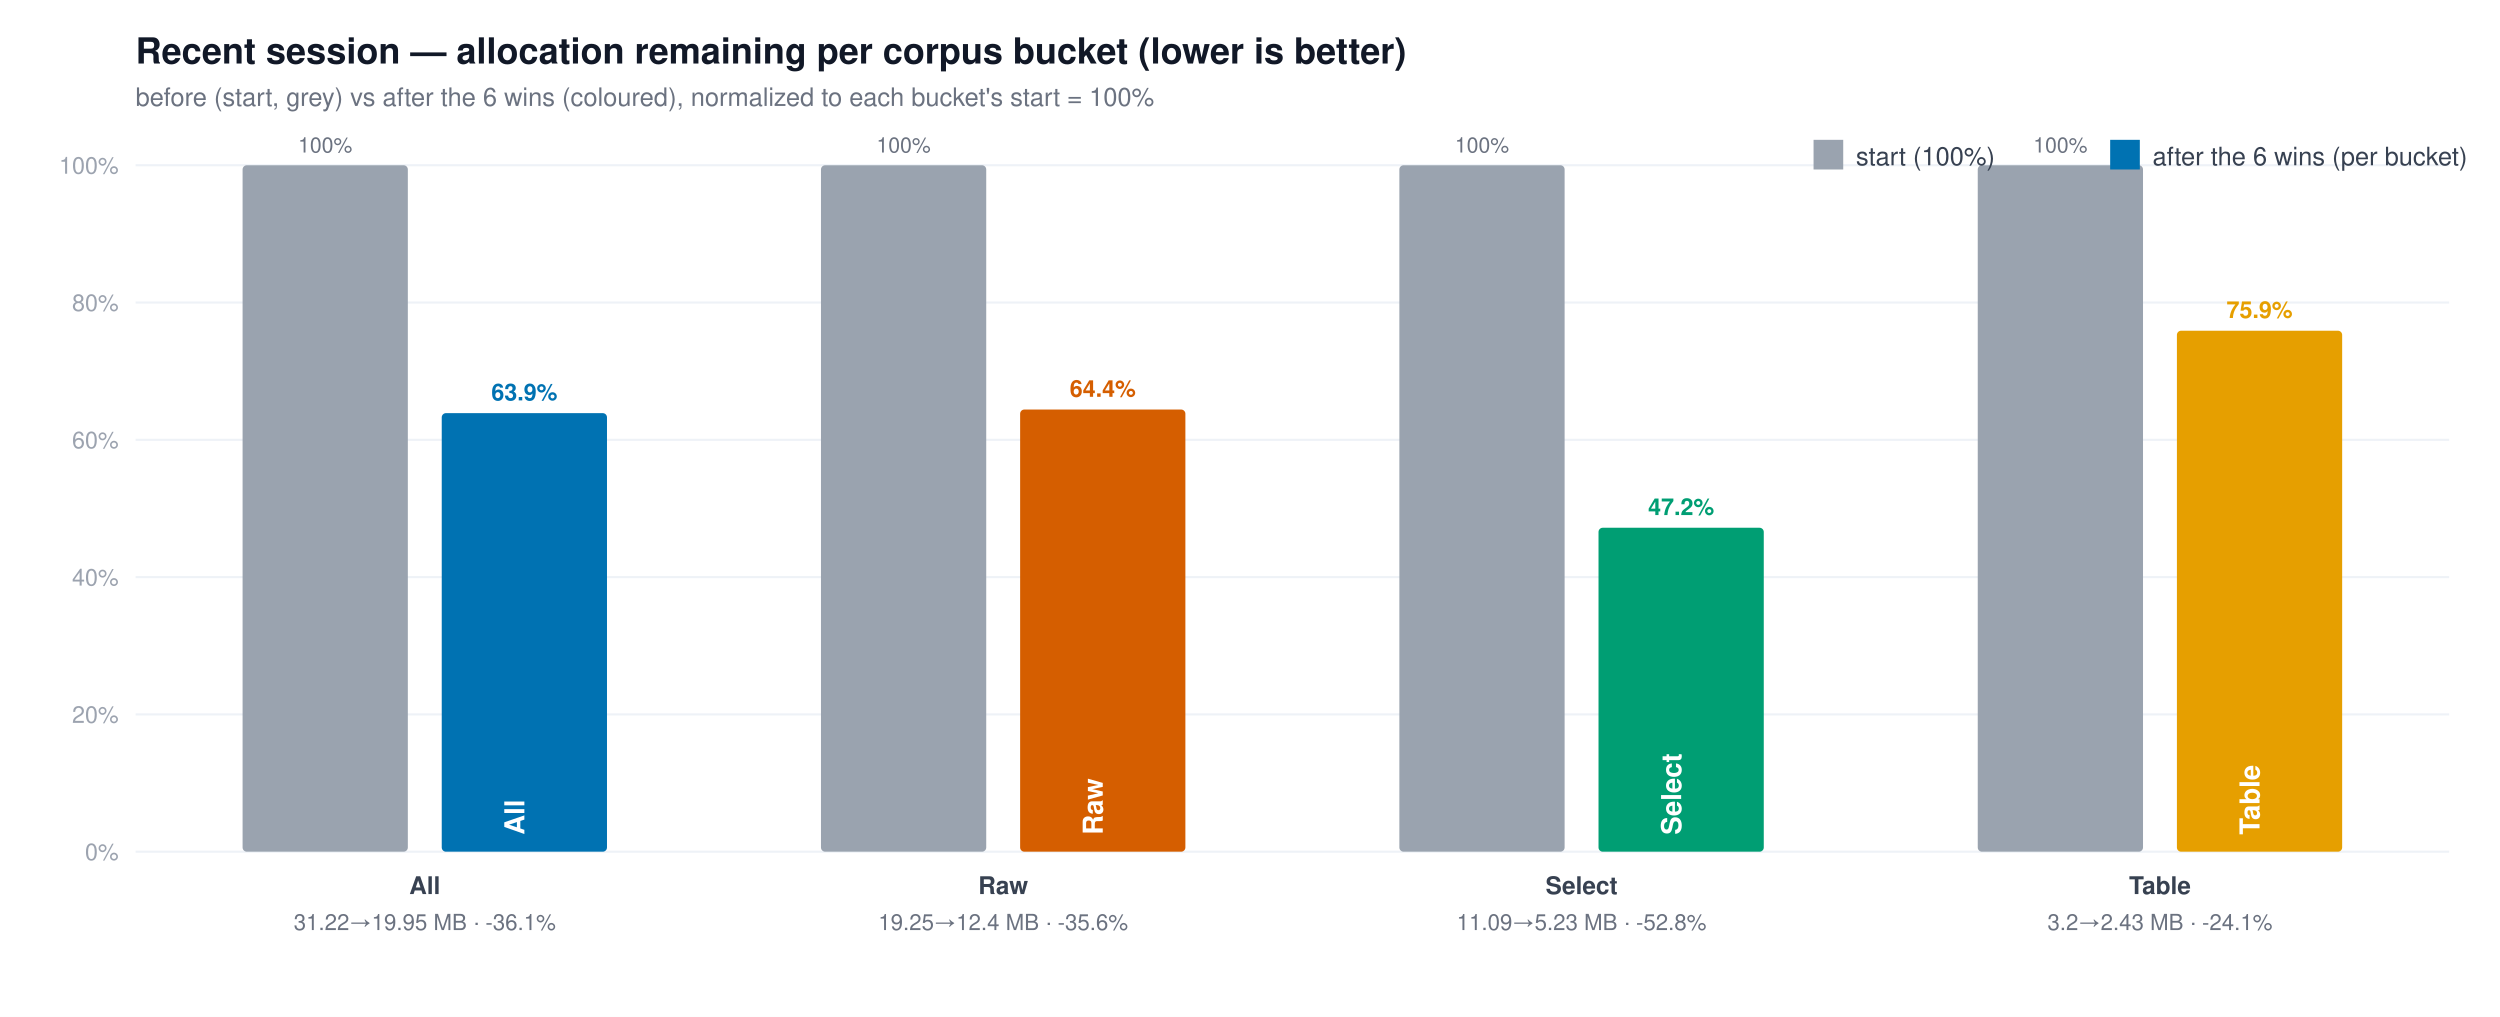
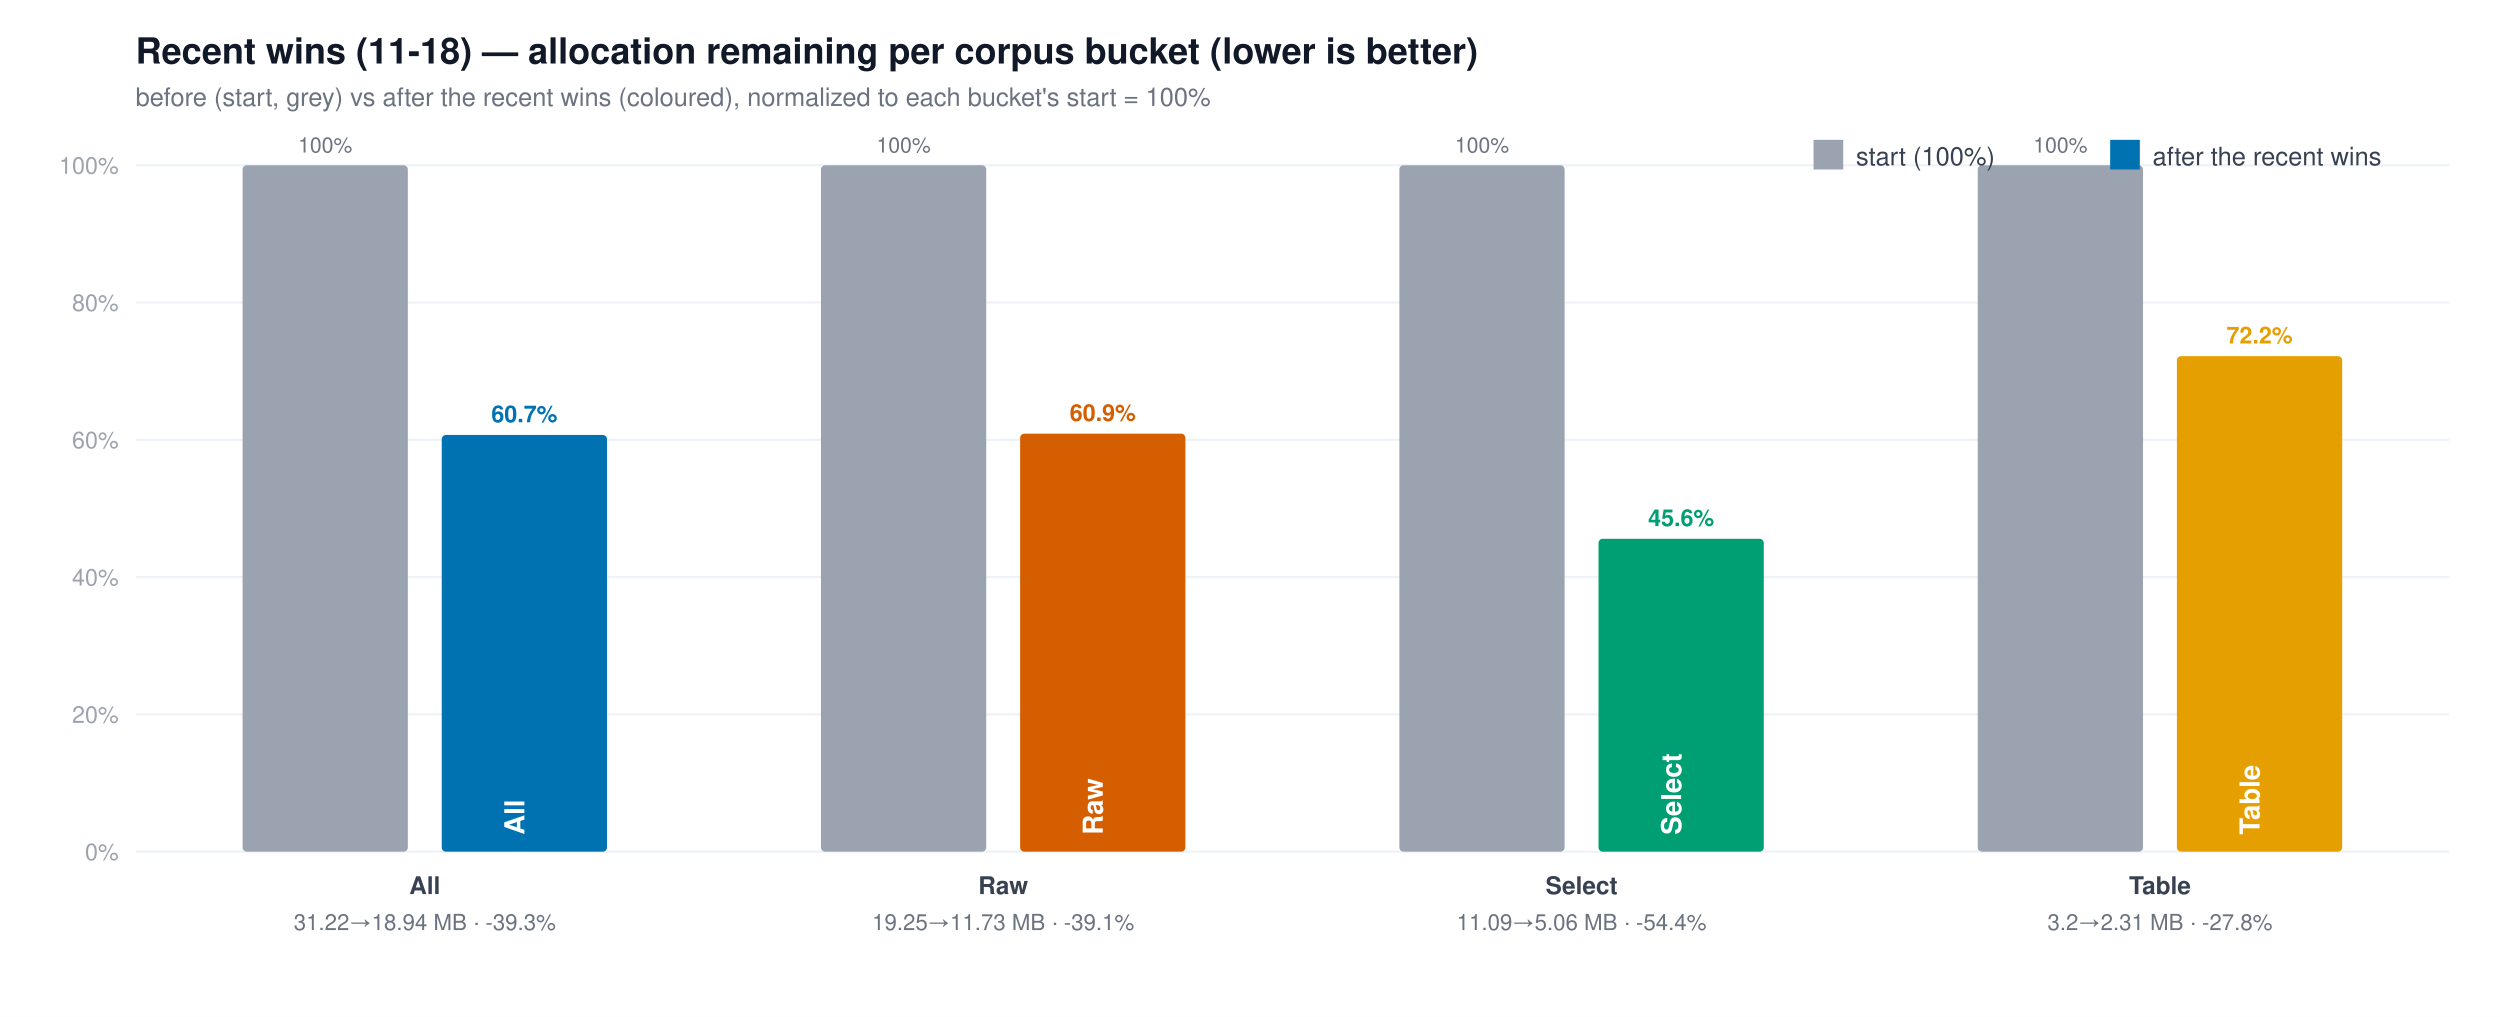
<svg xmlns="http://www.w3.org/2000/svg" width="1180" height="480" viewBox="0 0 1180 480" font-family="Segoe UI,Helvetica,Arial,sans-serif">
  <rect width="1180" height="480" fill="#ffffff" />
-   <text x="64" y="30" font-size="17" font-weight="700" fill="#111827">Recent session — allocation remaining per corpus bucket (lower is better)</text>
-   <text x="64" y="50" font-size="12" fill="#6b7280">before (start, grey) vs after the 6 wins (coloured), normalized to each bucket's start = 100%</text>
+   <text x="64" y="30" font-size="17" font-weight="700" fill="#111827">Recent wins (11-18) — allocation remaining per corpus bucket (lower is better)</text>
+   <text x="64" y="50" font-size="12" fill="#6b7280">before (start, grey) vs after the recent wins (coloured), normalized to each bucket's start = 100%</text>
  <line x1="64" y1="402" x2="1156" y2="402" stroke="#eef2f7" />
  <text x="56" y="406" text-anchor="end" font-size="11" fill="#9ca3af">0%</text>
  <line x1="64" y1="337.2" x2="1156" y2="337.2" stroke="#eef2f7" />
  <text x="56" y="341.2" text-anchor="end" font-size="11" fill="#9ca3af">20%</text>
  <line x1="64" y1="272.4" x2="1156" y2="272.4" stroke="#eef2f7" />
  <text x="56" y="276.4" text-anchor="end" font-size="11" fill="#9ca3af">40%</text>
  <line x1="64" y1="207.6" x2="1156" y2="207.6" stroke="#eef2f7" />
  <text x="56" y="211.6" text-anchor="end" font-size="11" fill="#9ca3af">60%</text>
  <line x1="64" y1="142.8" x2="1156" y2="142.8" stroke="#eef2f7" />
  <text x="56" y="146.8" text-anchor="end" font-size="11" fill="#9ca3af">80%</text>
  <line x1="64" y1="78" x2="1156" y2="78" stroke="#eef2f7" />
  <text x="56" y="82" text-anchor="end" font-size="11" fill="#9ca3af">100%</text>
  <rect x="114.5" y="78" width="78" height="324" rx="2" fill="#9AA3AF" />
  <text x="153.5" y="72" text-anchor="middle" font-size="10" fill="#6b7280">100%</text>
-   <rect x="208.5" y="195" width="78" height="207" rx="2" fill="#0072B2" />
+   <rect x="208.5" y="205.3" width="78" height="196.7" rx="2" fill="#0072B2" />
  <text x="247.5" y="394" transform="rotate(-90 247.5 394)" font-size="13" font-weight="700" fill="#ffffff">All</text>
-   <text x="247.5" y="189" text-anchor="middle" font-size="11" font-weight="700" fill="#0072B2">63.9%</text>
+   <text x="247.5" y="199.3" text-anchor="middle" font-size="11" font-weight="700" fill="#0072B2">60.7%</text>
  <text x="200.5" y="422" text-anchor="middle" font-size="11.5" font-weight="600" fill="#374151">All</text>
-   <text x="200.5" y="439" text-anchor="middle" font-size="10.5" fill="#6b7280">31.22→19.95 MB · -36.1%</text>
+   <text x="200.5" y="439" text-anchor="middle" font-size="10.5" fill="#6b7280">31.22→18.94 MB · -39.3%</text>
  <rect x="387.5" y="78" width="78" height="324" rx="2" fill="#9AA3AF" />
  <text x="426.5" y="72" text-anchor="middle" font-size="10" fill="#6b7280">100%</text>
-   <rect x="481.5" y="193.3" width="78" height="208.7" rx="2" fill="#D55E00" />
+   <rect x="481.5" y="204.7" width="78" height="197.3" rx="2" fill="#D55E00" />
  <text x="520.5" y="394" transform="rotate(-90 520.5 394)" font-size="13" font-weight="700" fill="#ffffff">Raw</text>
-   <text x="520.5" y="187.3" text-anchor="middle" font-size="11" font-weight="700" fill="#D55E00">64.4%</text>
+   <text x="520.5" y="198.7" text-anchor="middle" font-size="11" font-weight="700" fill="#D55E00">60.9%</text>
  <text x="473.5" y="422" text-anchor="middle" font-size="11.5" font-weight="600" fill="#374151">Raw</text>
-   <text x="473.5" y="439" text-anchor="middle" font-size="10.5" fill="#6b7280">19.25→12.4 MB · -35.6%</text>
+   <text x="473.5" y="439" text-anchor="middle" font-size="10.5" fill="#6b7280">19.25→11.73 MB · -39.1%</text>
  <rect x="660.5" y="78" width="78" height="324" rx="2" fill="#9AA3AF" />
  <text x="699.5" y="72" text-anchor="middle" font-size="10" fill="#6b7280">100%</text>
-   <rect x="754.5" y="249.1" width="78" height="152.9" rx="2" fill="#009E73" />
+   <rect x="754.5" y="254.3" width="78" height="147.7" rx="2" fill="#009E73" />
  <text x="793.5" y="394" transform="rotate(-90 793.5 394)" font-size="13" font-weight="700" fill="#ffffff">Select</text>
-   <text x="793.5" y="243.1" text-anchor="middle" font-size="11" font-weight="700" fill="#009E73">47.2%</text>
+   <text x="793.5" y="248.3" text-anchor="middle" font-size="11" font-weight="700" fill="#009E73">45.6%</text>
  <text x="746.5" y="422" text-anchor="middle" font-size="11.5" font-weight="600" fill="#374151">Select</text>
-   <text x="746.5" y="439" text-anchor="middle" font-size="10.5" fill="#6b7280">11.09→5.23 MB · -52.8%</text>
+   <text x="746.5" y="439" text-anchor="middle" font-size="10.5" fill="#6b7280">11.09→5.06 MB · -54.4%</text>
  <rect x="933.5" y="78" width="78" height="324" rx="2" fill="#9AA3AF" />
  <text x="972.5" y="72" text-anchor="middle" font-size="10" fill="#6b7280">100%</text>
-   <rect x="1027.5" y="156.1" width="78" height="245.9" rx="2" fill="#E69F00" />
+   <rect x="1027.5" y="168.1" width="78" height="233.9" rx="2" fill="#E69F00" />
  <text x="1066.5" y="394" transform="rotate(-90 1066.5 394)" font-size="13" font-weight="700" fill="#ffffff">Table</text>
-   <text x="1066.5" y="150.1" text-anchor="middle" font-size="11" font-weight="700" fill="#E69F00">75.9%</text>
+   <text x="1066.5" y="162.1" text-anchor="middle" font-size="11" font-weight="700" fill="#E69F00">72.2%</text>
  <text x="1019.5" y="422" text-anchor="middle" font-size="11.5" font-weight="600" fill="#374151">Table</text>
-   <text x="1019.5" y="439" text-anchor="middle" font-size="10.5" fill="#6b7280">3.2→2.43 MB · -24.1%</text>
+   <text x="1019.5" y="439" text-anchor="middle" font-size="10.5" fill="#6b7280">3.2→2.31 MB · -27.8%</text>
  <rect x="856" y="66" width="14" height="14" fill="#9AA3AF" />
  <text x="876" y="78" font-size="12" fill="#374151">start (100%)</text>
  <rect x="996" y="66" width="14" height="14" fill="#0072B2" />
-   <text x="1016" y="78" font-size="12" fill="#374151">after the 6 wins (per bucket)</text>
+   <text x="1016" y="78" font-size="12" fill="#374151">after the recent wins</text>
</svg>
